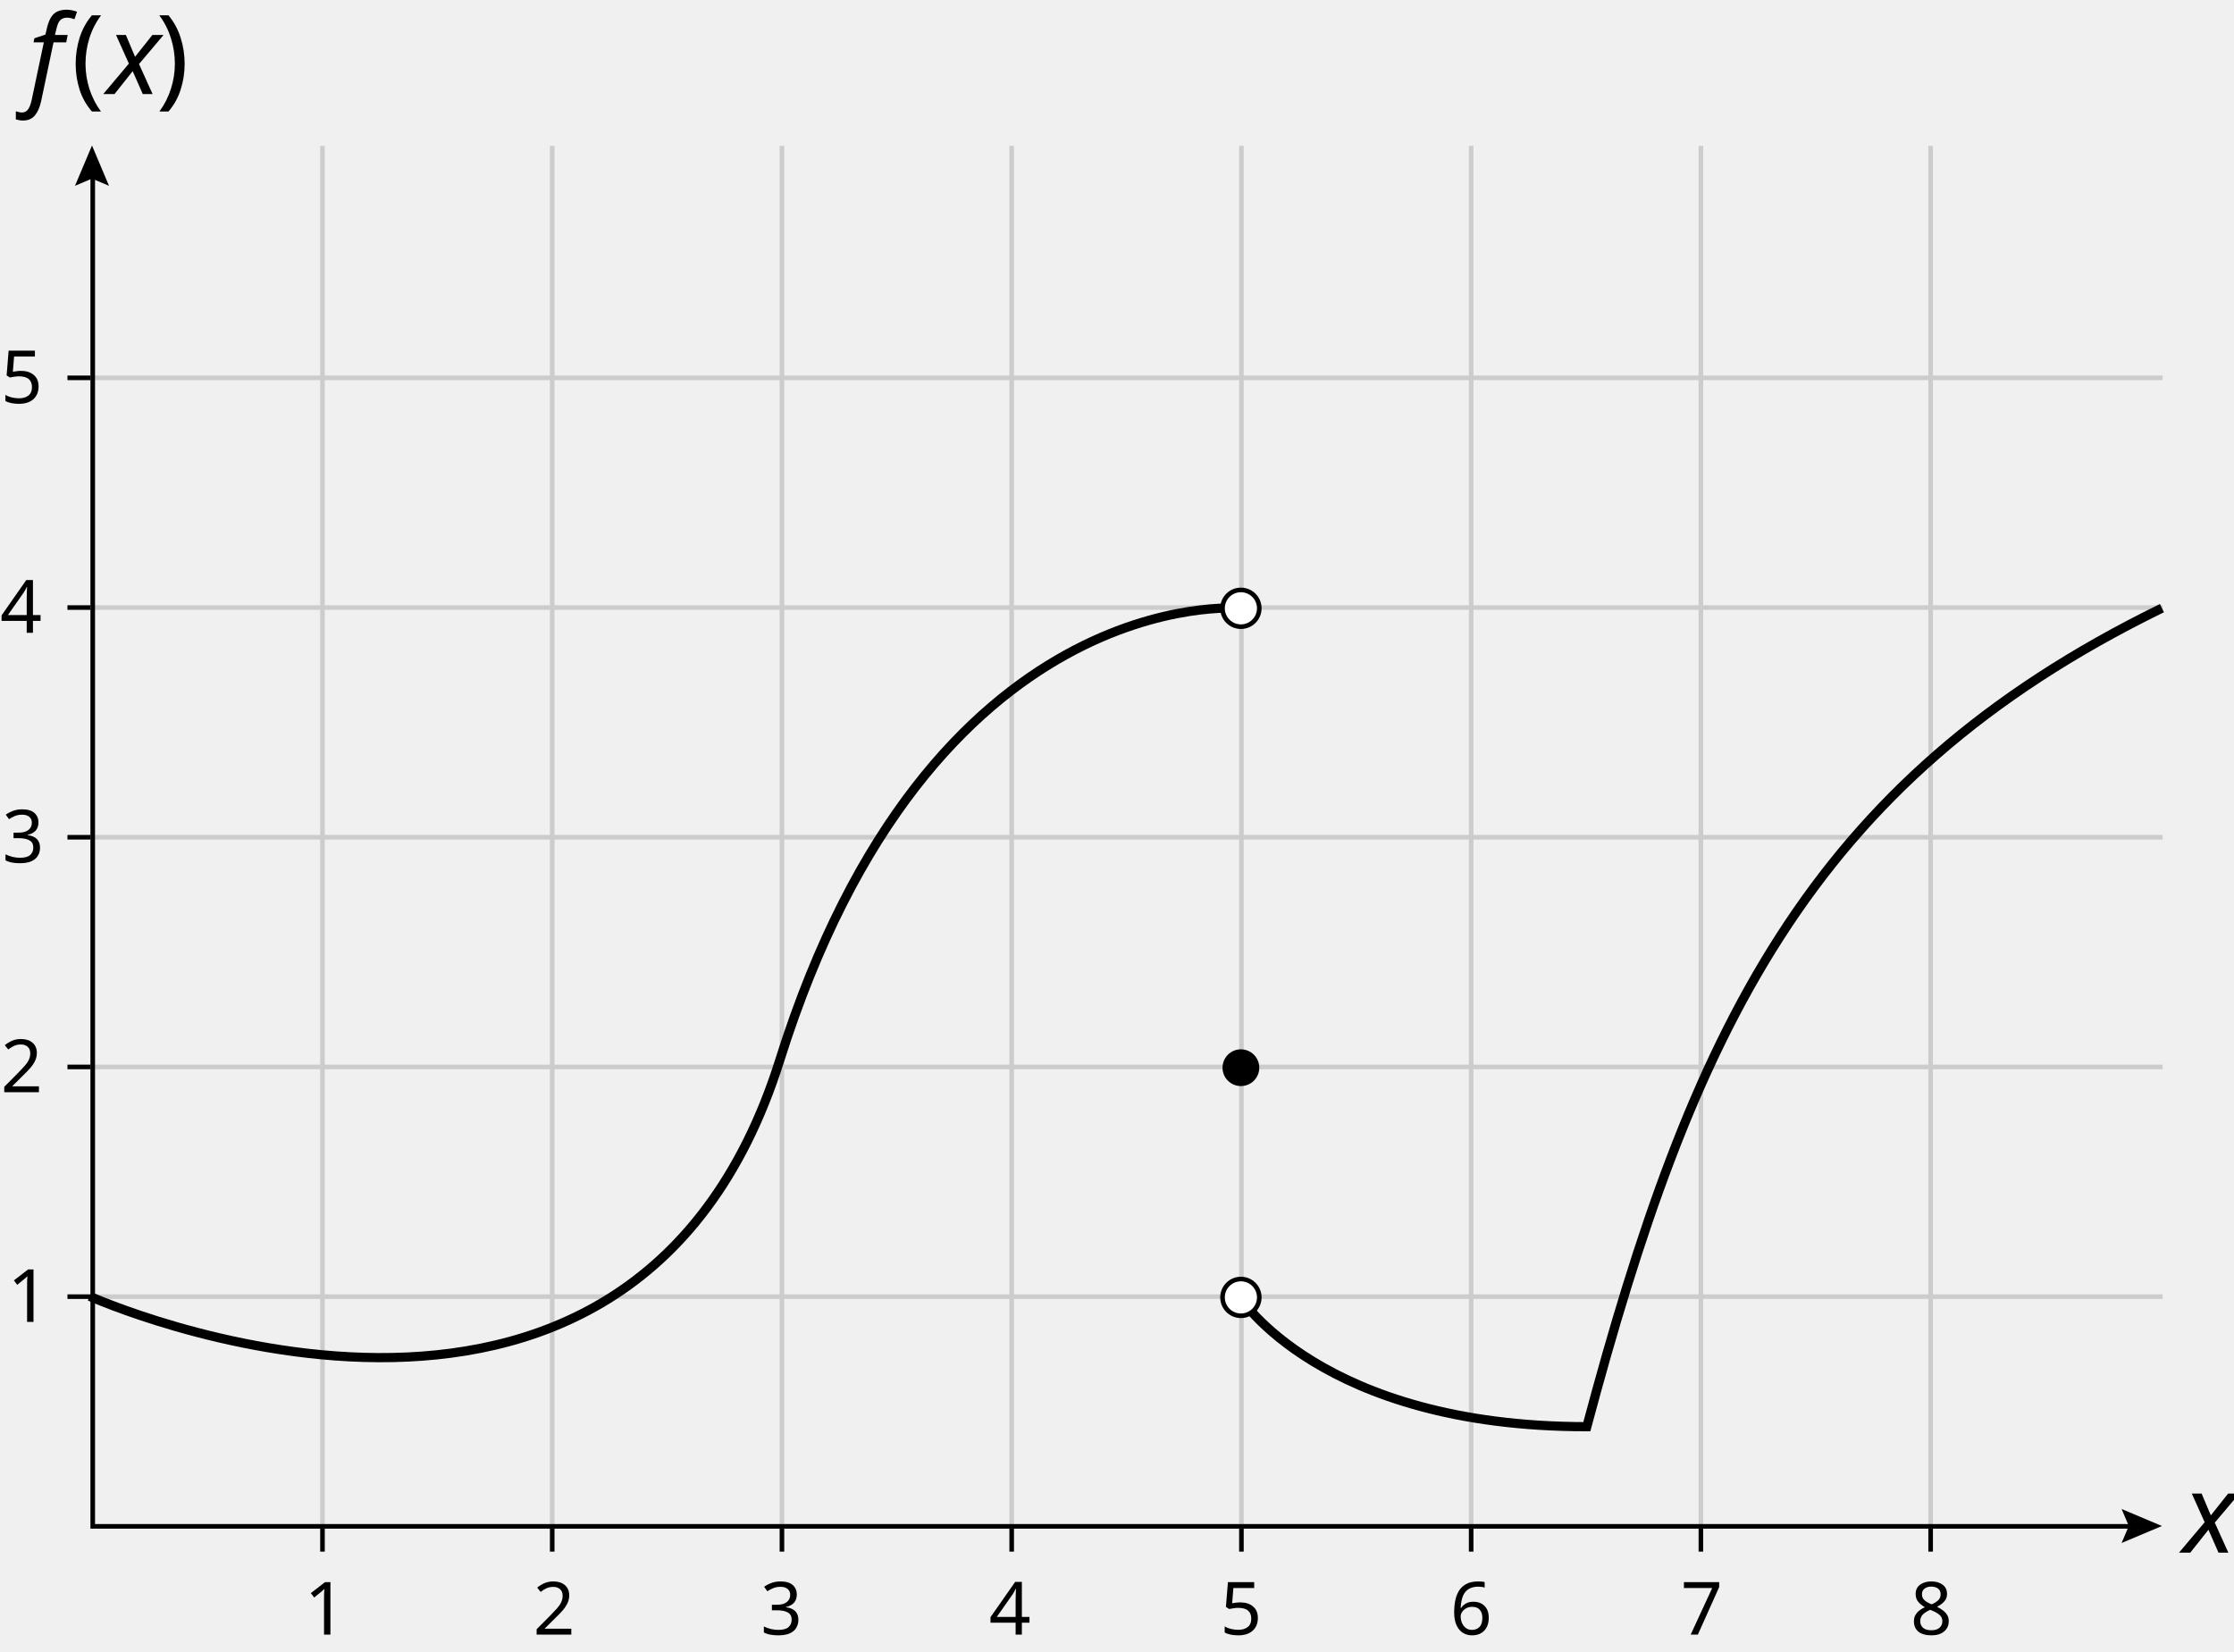
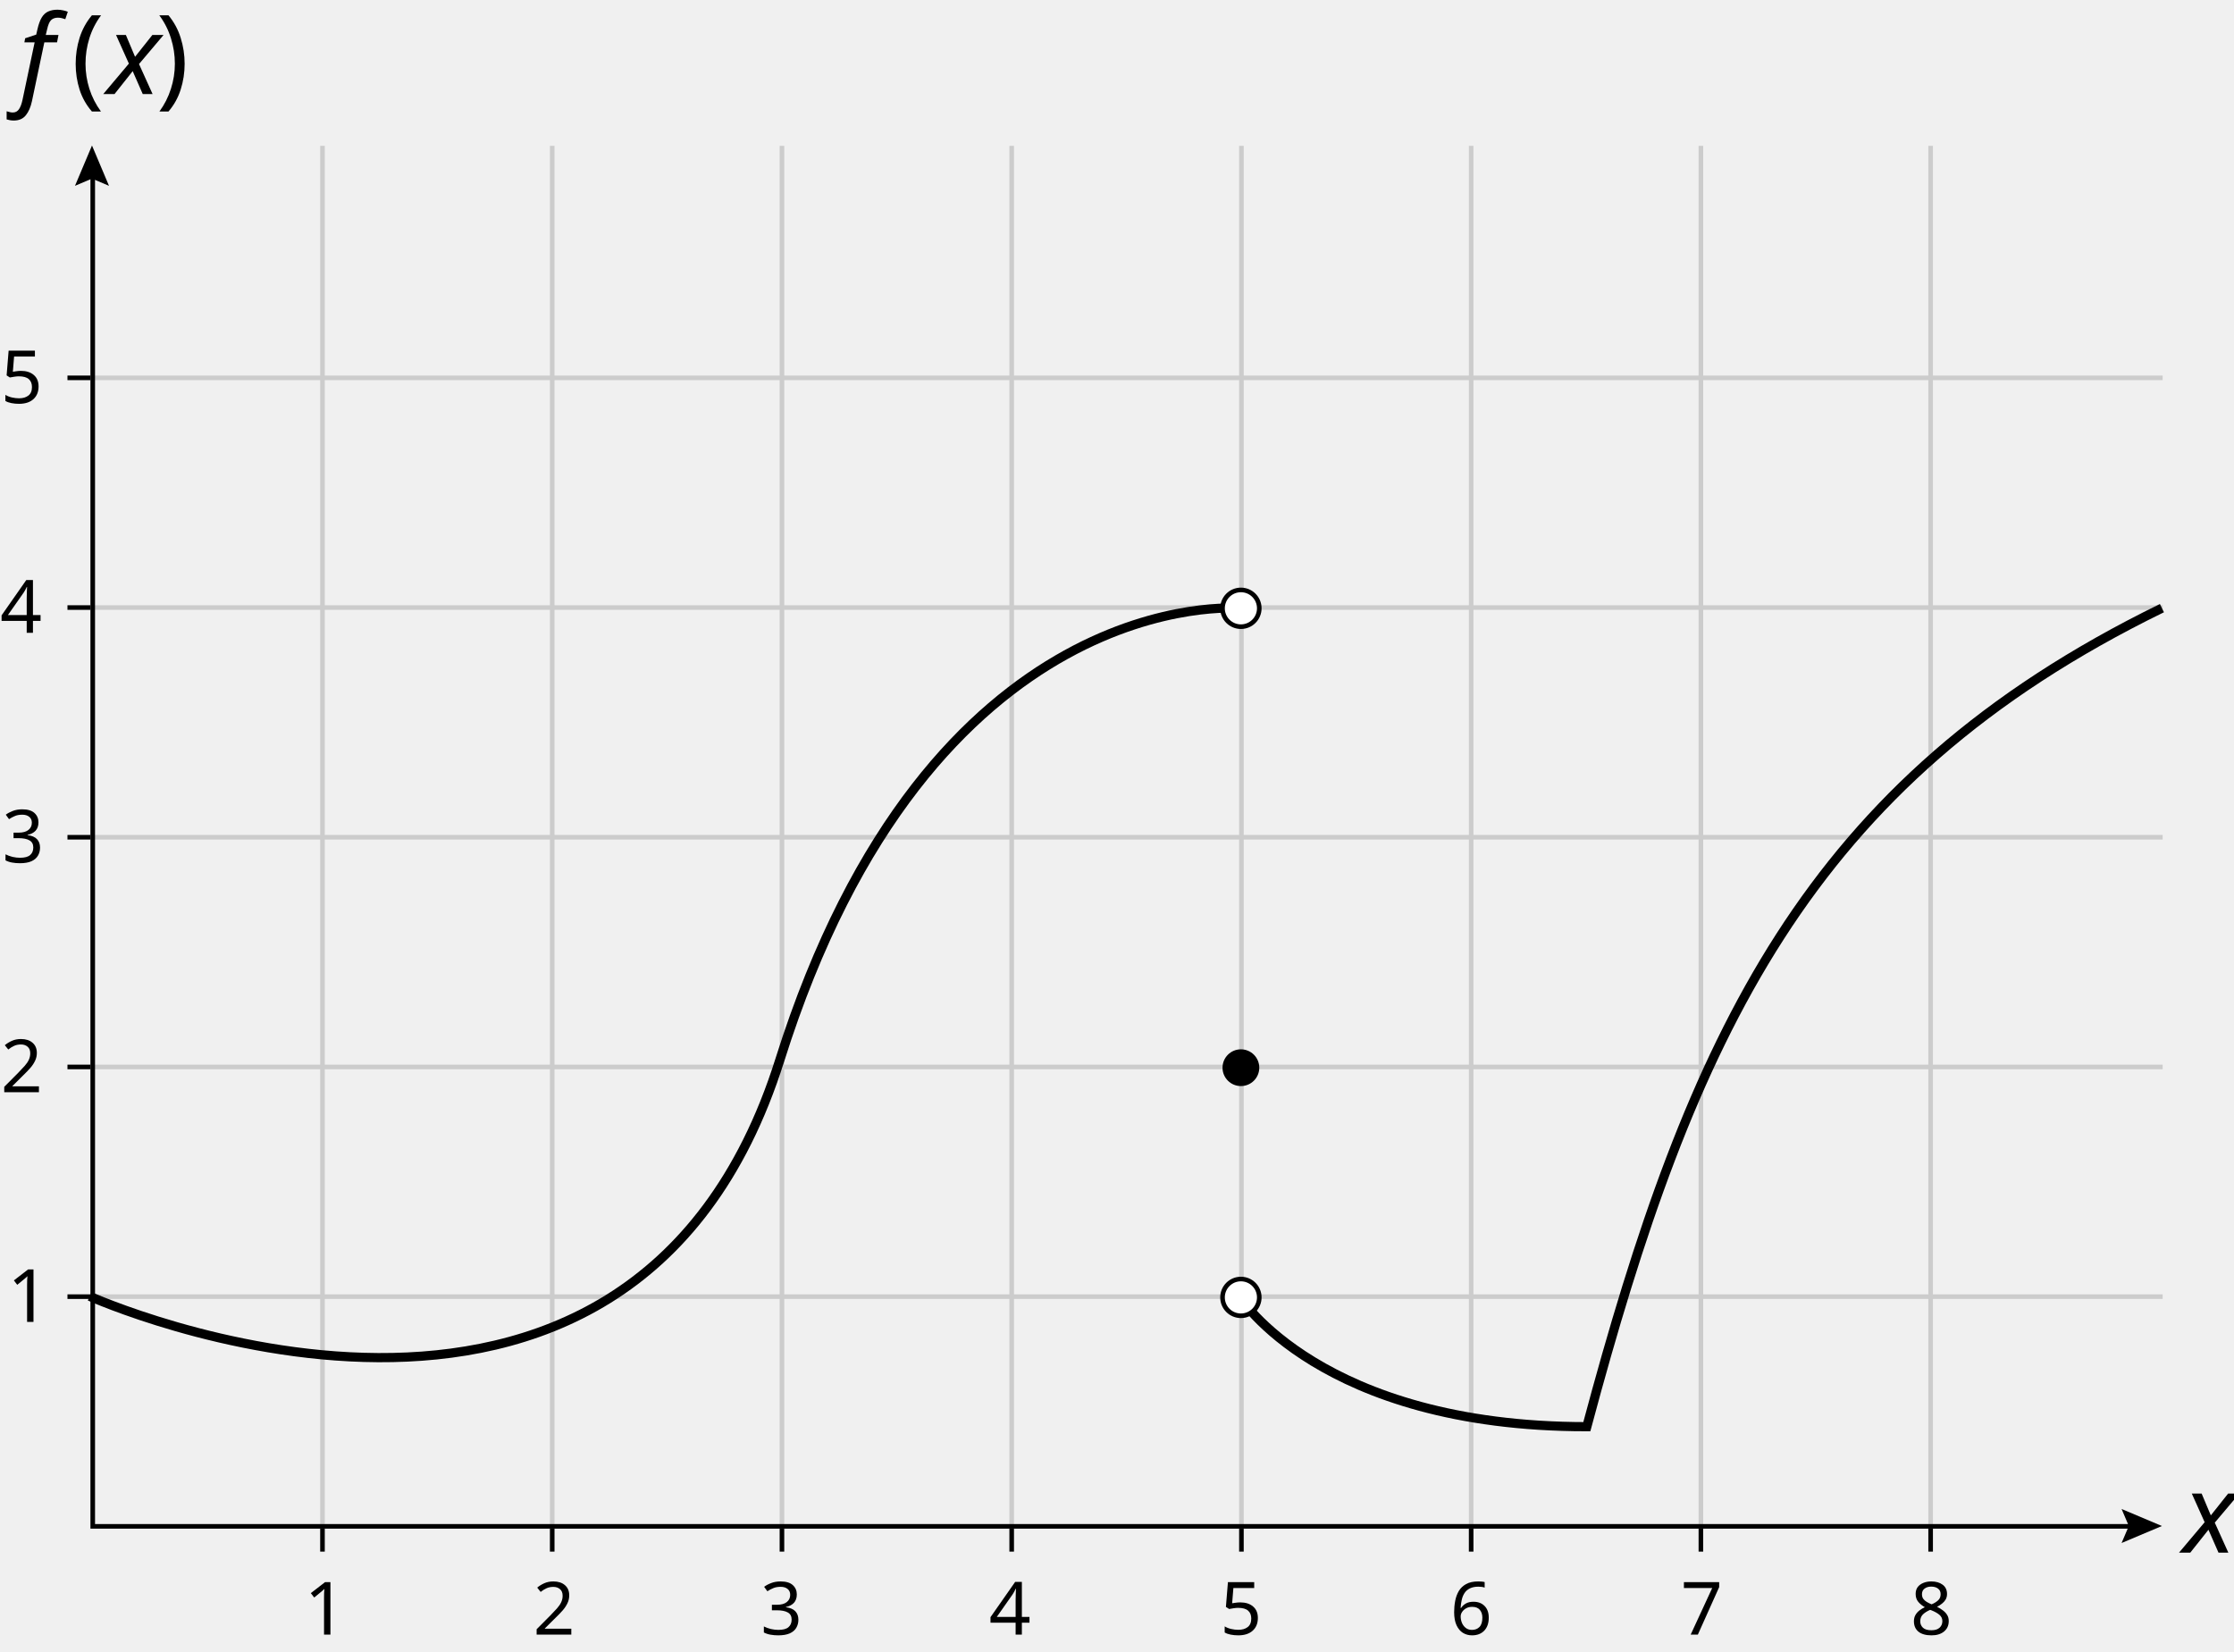
<svg xmlns="http://www.w3.org/2000/svg" viewBox="0 0 486.208 359.496">
  <path fill="none" stroke="#CCC" stroke-miterlimit="10" d="M420.183 31.748v301m-50-301v301m-50-301v301m-50-301v301m-50-301v301m-50-301v301m-50-301v301m-50-301v301m400.5-250.5h-451m451 50h-451m451 50h-451m451 50h-451m451 50h-451" />
  <path fill="none" stroke="#000" stroke-miterlimit="10" d="M464.683 332.248h-444.5v-294.5" />
  <path d="m461.743 328.469 1.573 3.703-1.573 3.703 8.778-3.703zM23.724 40.45l-3.703-1.573-3.703 1.573 3.703-8.778z" />
-   <text transform="translate(475.132 337.972)" font-family="'Equity Text B'" font-style="italic" font-size="24">x</text>
+   <text transform="translate(475.132 337.972)" style="font: italic 24px 'Equity B'">x</text>
  <text transform="translate(6.133 20.472)">
-     <tspan x="0" y="0" font-family="'Equity Text B'" font-style="italic" font-size="24" letter-spacing="2">f</tspan>
-     <tspan x="9.384" y="0" font-family="'Equity Text B'" font-size="24">(</tspan>
-     <tspan x="17.231" y="0" font-family="'Equity Text B'" font-style="italic" font-size="24">x</tspan>
-     <tspan x="27.815" y="0" font-family="'Equity Text B'" font-size="24">)</tspan>
+     <tspan x="-2" y="0" style="font: italic 24px 'Equity B'">f</tspan>
+     <tspan x="9.384" y="0" style="font: 24px 'Equity B'">(</tspan>
+     <tspan x="17.231" y="0" style="font: italic 24px 'Equity B'">x</tspan>
+     <tspan x="27.815" y="0" style="font: 24px 'Equity B'">)</tspan>
  </text>
  <path fill="none" stroke="#000" stroke-miterlimit="10" d="M14.683 82.248h5m-5 50h5m-5 50h5m-5 50h5m-5 50h5m400.5 50.5v5m-50-5v5m-50-5v5m-50-5v5m-50-5v5m-50-5v5m-50-5v5m-50-5v5" />
-   <text transform="translate(66.227 355.817)" font-family="'Concourse T3'" font-size="16">1</text>
-   <text transform="translate(1.6 287.746)" font-family="'Concourse T3'" font-size="16">1</text>
-   <text transform="translate(.16 237.746)" font-family="'Concourse T3'" font-size="16">2</text>
-   <text transform="translate(.48 187.746)" font-family="'Concourse T3'" font-size="16">3</text>
-   <text transform="translate(0 137.746)" font-family="'Concourse T3'" font-size="16">4</text>
-   <text transform="translate(.16 87.746)" font-family="'Concourse T3'" font-size="16">5</text>
-   <text transform="translate(116.027 355.817)" font-family="'Concourse T3'" font-size="16">2</text>
-   <text transform="translate(165.527 355.817)" font-family="'Concourse T3'" font-size="16">3</text>
-   <text transform="translate(215.227 355.817)" font-family="'Concourse T3'" font-size="16">4</text>
-   <text transform="translate(265.527 355.817)" font-family="'Concourse T3'" font-size="16">5</text>
-   <text transform="translate(315.606 355.817)" font-family="'Concourse T3'" font-size="16">6</text>
-   <text transform="translate(365.786 355.817)" font-family="'Concourse T3'" font-size="16">7</text>
-   <text transform="translate(415.766 355.817)" font-family="'Concourse T3'" font-size="16">8</text>
+   <text transform="translate(66.227 355.817)" style="font: 16px 'Concourse 3'">1</text>
+   <text transform="translate(1.6 287.746)" style="font: 16px 'Concourse 3'">1</text>
+   <text transform="translate(.16 237.746)" style="font: 16px 'Concourse 3'">2</text>
+   <text transform="translate(.48 187.746)" style="font: 16px 'Concourse 3'">3</text>
+   <text transform="translate(0 137.746)" style="font: 16px 'Concourse 3'">4</text>
+   <text transform="translate(.16 87.746)" style="font: 16px 'Concourse 3'">5</text>
+   <text transform="translate(116.027 355.817)" style="font: 16px 'Concourse 3'">2</text>
+   <text transform="translate(165.527 355.817)" style="font: 16px 'Concourse 3'">3</text>
+   <text transform="translate(215.227 355.817)" style="font: 16px 'Concourse 3'">4</text>
+   <text transform="translate(265.527 355.817)" style="font: 16px 'Concourse 3'">5</text>
+   <text transform="translate(315.606 355.817)" style="font: 16px 'Concourse 3'">6</text>
+   <text transform="translate(365.786 355.817)" style="font: 16px 'Concourse 3'">7</text>
+   <text transform="translate(415.766 355.817)" style="font: 16px 'Concourse 3'">8</text>
  <path fill="none" stroke="#000" stroke-width="2" stroke-miterlimit="10" d="M19.521 282.172s117.431 52.753 150.204-51.449 100-98.311 100-98.311m0 149.76s17.647 28.383 75.63 28.383c22.689-84.874 47.81-140.362 125.166-178.177" />
  <circle cx="270.07" cy="232.412" r="4" />
  <circle fill="#FFF" stroke="#000" stroke-miterlimit="10" cx="270.07" cy="132.412" r="4" />
  <circle fill="#FFF" stroke="#000" stroke-miterlimit="10" cx="270.07" cy="282.412" r="4" />
</svg>
